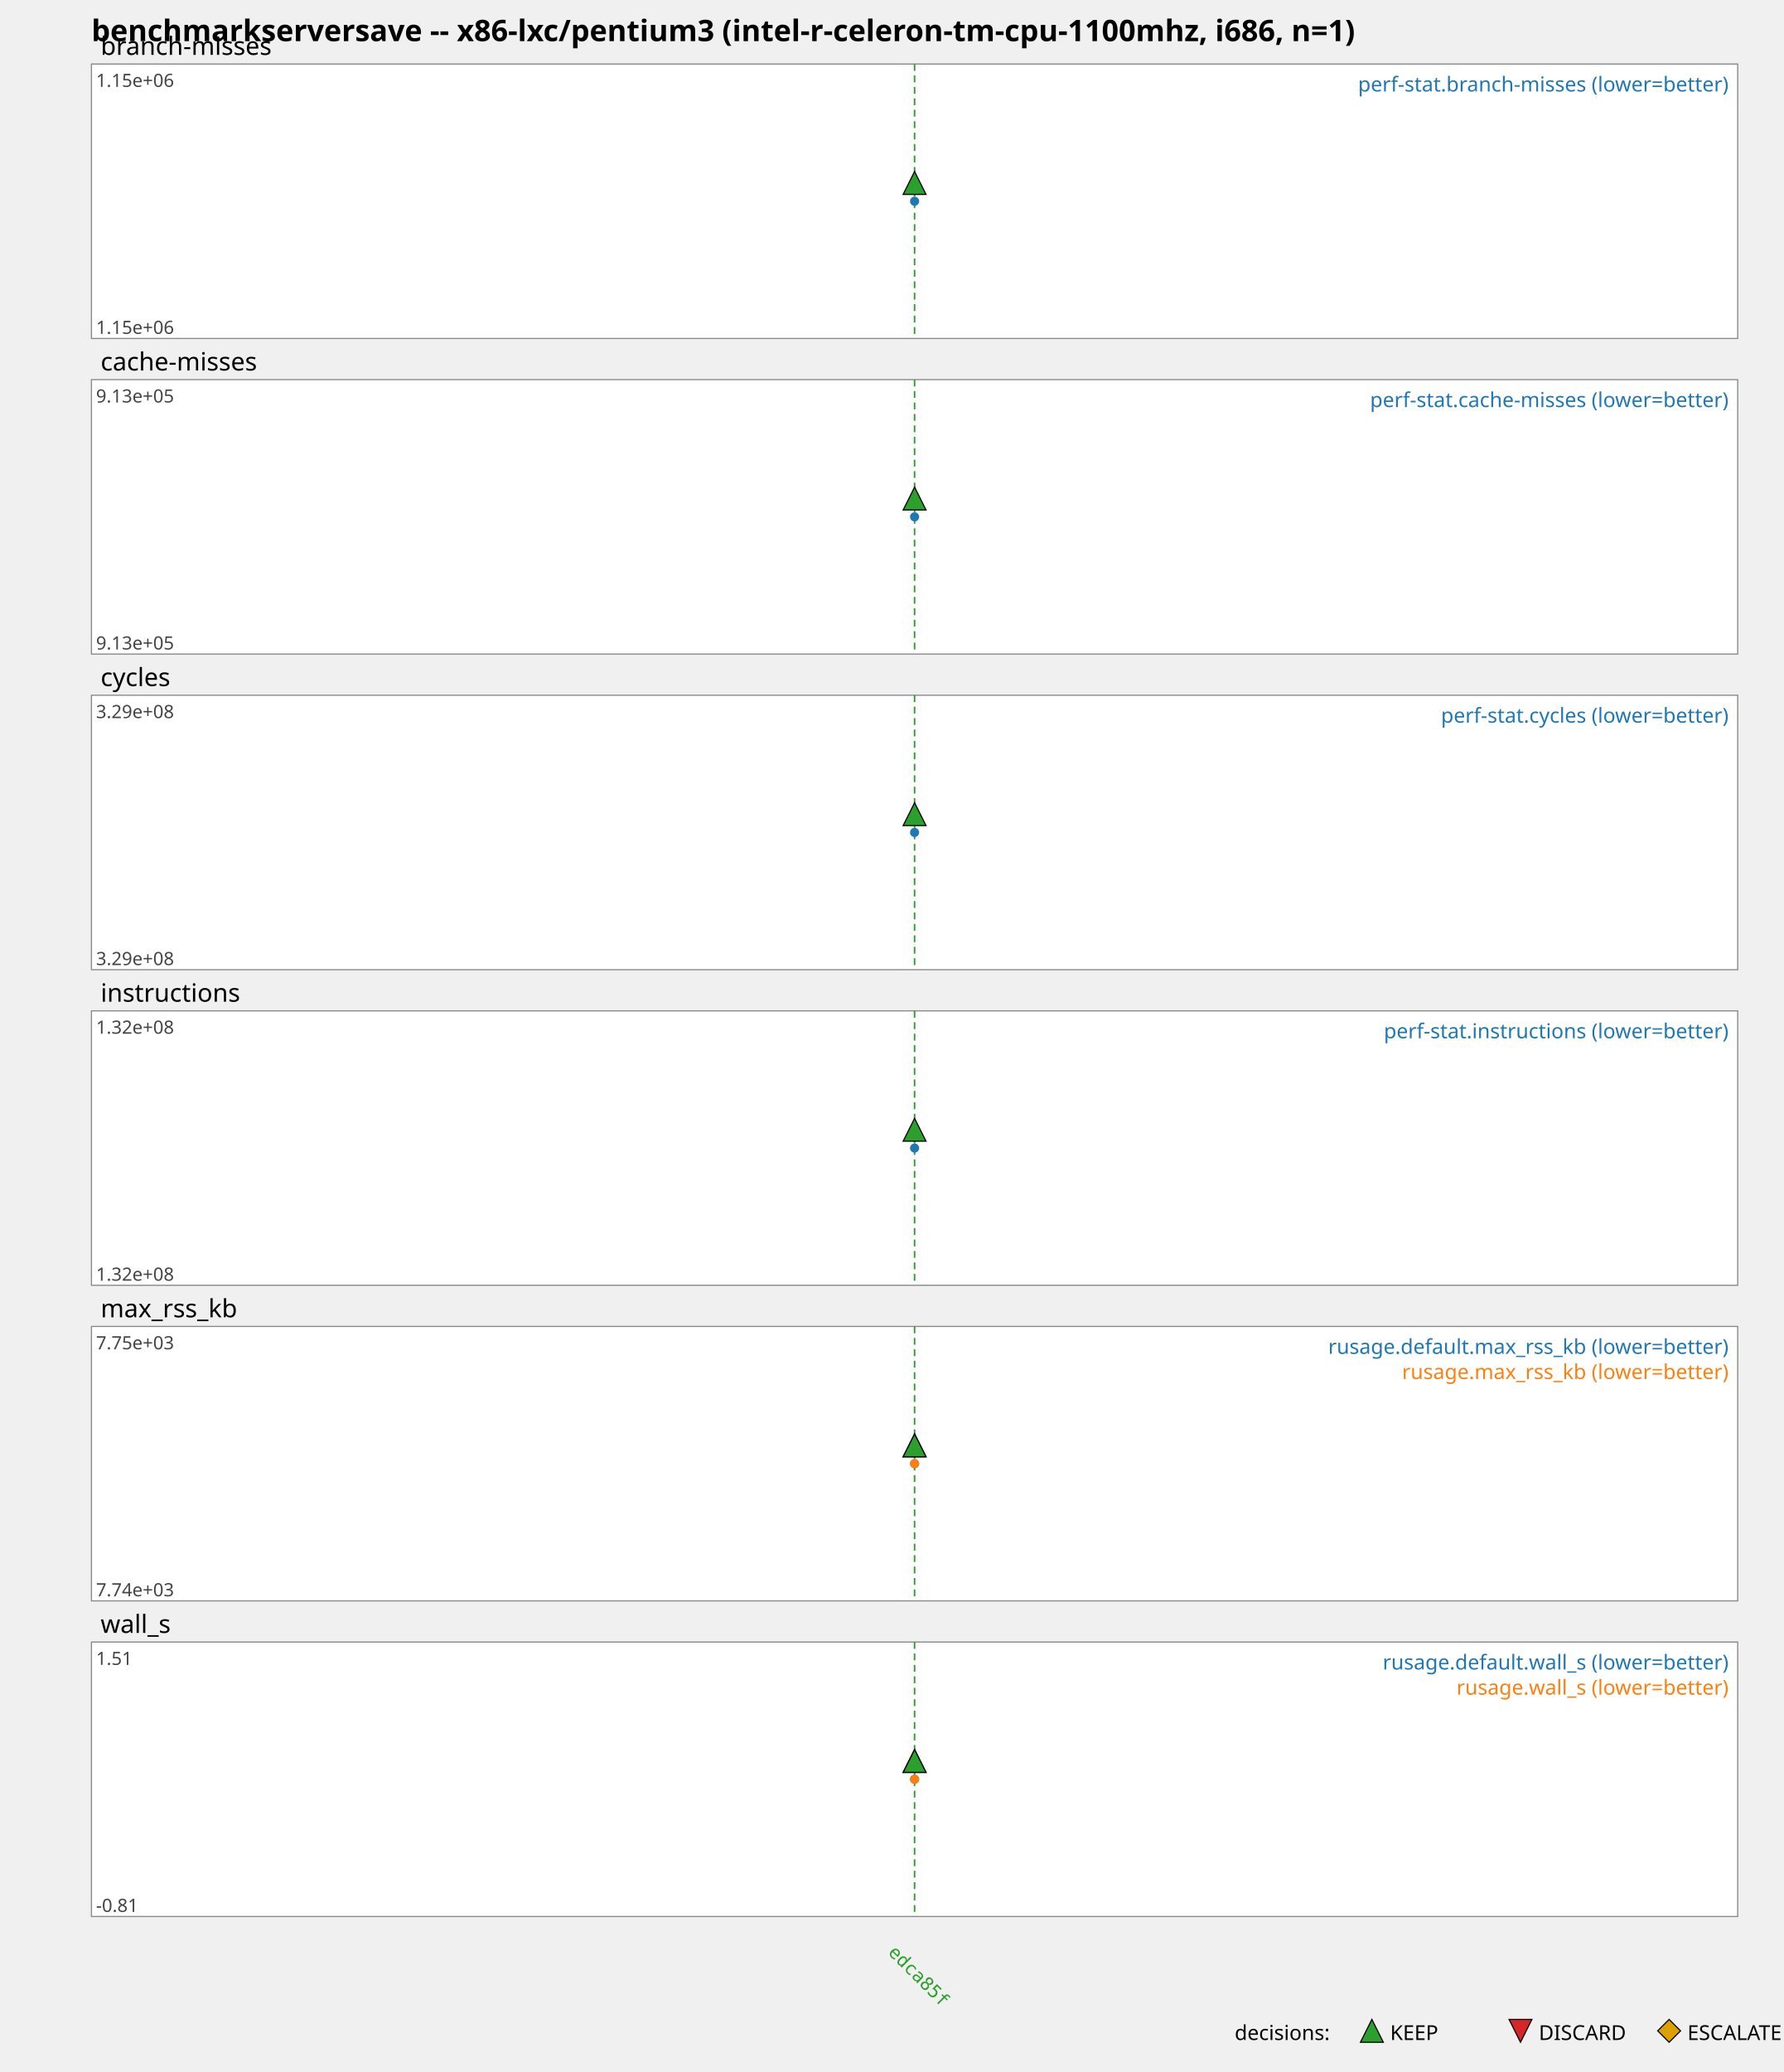
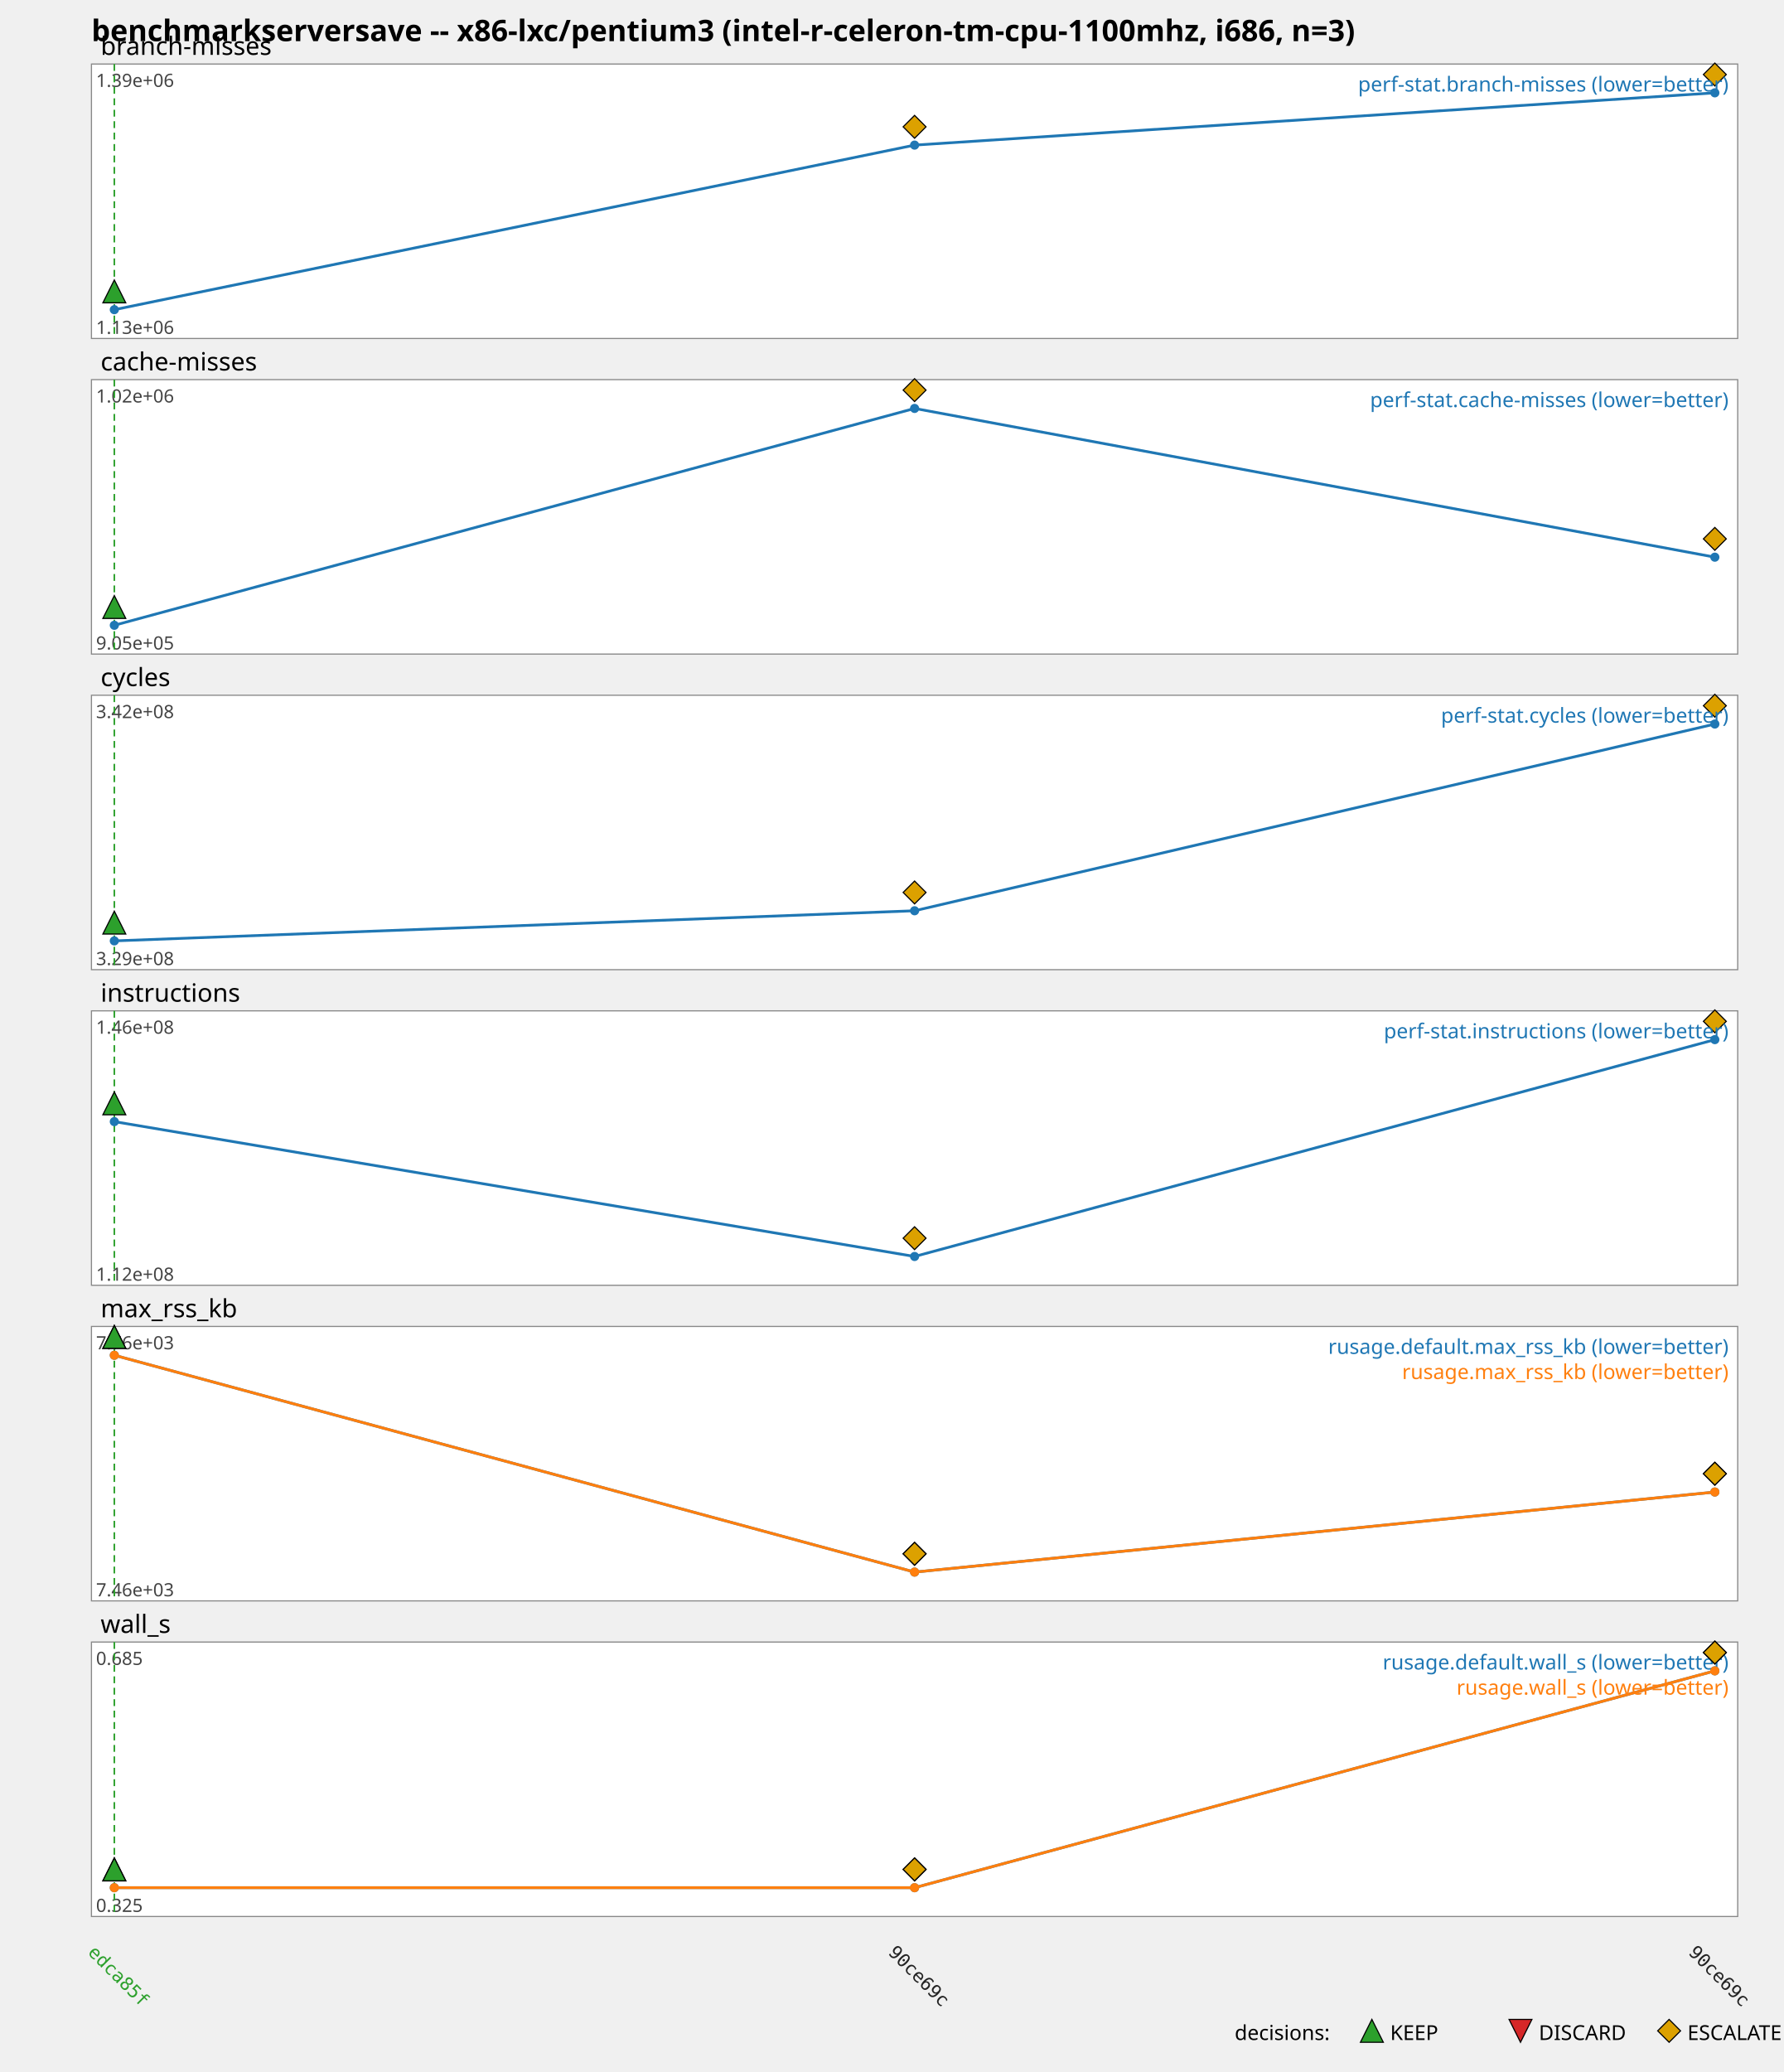
<svg xmlns="http://www.w3.org/2000/svg" version="1.1" width="780" height="906" viewBox="0 0 780 906">
-   <text x="40" y="18" font-size="13" font-family="sans-serif" font-weight="bold">benchmarkserversave -- x86-lxc/pentium3 (intel-r-celeron-tm-cpu-1100mhz, i686, n=1)</text>
+   <text x="40" y="18" font-size="13" font-family="sans-serif" font-weight="bold">benchmarkserversave -- x86-lxc/pentium3 (intel-r-celeron-tm-cpu-1100mhz, i686, n=3)</text>
  <g transform="translate(40,28)">
    <rect x="0" y="0" width="720" height="120" fill="white" stroke="#888" stroke-width="0.5" />
    <text x="4" y="-4" font-size="11" font-family="sans-serif">branch-misses</text>
-     <text x="2" y="10" font-size="8" fill="#444" font-family="sans-serif">1.15e+06</text>
-     <text x="2" y="118" font-size="8" fill="#444" font-family="sans-serif">1.15e+06</text>
-     <line x1="360.0" y1="0" x2="360.0" y2="120" stroke="#2ca02c" stroke-width="0.7" stroke-dasharray="3,2" />
-     <polyline points="360.0,60.00" fill="none" stroke="#1f77b4" stroke-width="1.2" />
-     <circle cx="360.0" cy="60.00" r="2" fill="#1f77b4" />
-     <polygon points="360.0,47.0 355.0,57.0 365.0,57.0" fill="#2ca02c" stroke="black" stroke-width="0.5" />
+     <text x="2" y="10" font-size="8" fill="#444" font-family="sans-serif">1.39e+06</text>
+     <text x="2" y="118" font-size="8" fill="#444" font-family="sans-serif">1.13e+06</text>
+     <line x1="10.0" y1="0" x2="10.0" y2="120" stroke="#2ca02c" stroke-width="0.7" stroke-dasharray="3,2" />
+     <polyline points="10.0,107.41 360.0,35.45 710.0,12.59" fill="none" stroke="#1f77b4" stroke-width="1.2" />
+     <circle cx="10.0" cy="107.41" r="2" fill="#1f77b4" />
+     <polygon points="10.0,94.414 5.0,104.414 15.0,104.414" fill="#2ca02c" stroke="black" stroke-width="0.5" />
+     <circle cx="360.0" cy="35.45" r="2" fill="#1f77b4" />
+     <polygon points="360.0,22.448 365.0,27.448 360.0,32.448 355.0,27.448" fill="#dca100" stroke="black" stroke-width="0.5" />
+     <circle cx="710.0" cy="12.59" r="2" fill="#1f77b4" />
+     <polygon points="710.0,-0.414 715.0,4.586 710.0,9.586 705.0,4.586" fill="#dca100" stroke="black" stroke-width="0.5" />
    <text x="716" y="12" font-size="9" text-anchor="end" fill="#1f77b4" font-family="sans-serif">perf-stat.branch-misses (lower=better)</text>
  </g>
  <g transform="translate(40,166)">
    <rect x="0" y="0" width="720" height="120" fill="white" stroke="#888" stroke-width="0.5" />
    <text x="4" y="-4" font-size="11" font-family="sans-serif">cache-misses</text>
-     <text x="2" y="10" font-size="8" fill="#444" font-family="sans-serif">9.13e+05</text>
-     <text x="2" y="118" font-size="8" fill="#444" font-family="sans-serif">9.13e+05</text>
-     <line x1="360.0" y1="0" x2="360.0" y2="120" stroke="#2ca02c" stroke-width="0.7" stroke-dasharray="3,2" />
-     <polyline points="360.0,60.00" fill="none" stroke="#1f77b4" stroke-width="1.2" />
-     <circle cx="360.0" cy="60.00" r="2" fill="#1f77b4" />
-     <polygon points="360.0,47.0 355.0,57.0 365.0,57.0" fill="#2ca02c" stroke="black" stroke-width="0.5" />
+     <text x="2" y="10" font-size="8" fill="#444" font-family="sans-serif">1.02e+06</text>
+     <text x="2" y="118" font-size="8" fill="#444" font-family="sans-serif">9.05e+05</text>
+     <line x1="10.0" y1="0" x2="10.0" y2="120" stroke="#2ca02c" stroke-width="0.7" stroke-dasharray="3,2" />
+     <polyline points="10.0,107.41 360.0,12.59 710.0,77.63" fill="none" stroke="#1f77b4" stroke-width="1.2" />
+     <circle cx="10.0" cy="107.41" r="2" fill="#1f77b4" />
+     <polygon points="10.0,94.414 5.0,104.414 15.0,104.414" fill="#2ca02c" stroke="black" stroke-width="0.5" />
+     <circle cx="360.0" cy="12.59" r="2" fill="#1f77b4" />
+     <polygon points="360.0,-0.414 365.0,4.586 360.0,9.586 355.0,4.586" fill="#dca100" stroke="black" stroke-width="0.5" />
+     <circle cx="710.0" cy="77.63" r="2" fill="#1f77b4" />
+     <polygon points="710.0,64.628 715.0,69.628 710.0,74.628 705.0,69.628" fill="#dca100" stroke="black" stroke-width="0.5" />
    <text x="716" y="12" font-size="9" text-anchor="end" fill="#1f77b4" font-family="sans-serif">perf-stat.cache-misses (lower=better)</text>
  </g>
  <g transform="translate(40,304)">
    <rect x="0" y="0" width="720" height="120" fill="white" stroke="#888" stroke-width="0.5" />
    <text x="4" y="-4" font-size="11" font-family="sans-serif">cycles</text>
-     <text x="2" y="10" font-size="8" fill="#444" font-family="sans-serif">3.29e+08</text>
+     <text x="2" y="10" font-size="8" fill="#444" font-family="sans-serif">3.42e+08</text>
    <text x="2" y="118" font-size="8" fill="#444" font-family="sans-serif">3.29e+08</text>
-     <line x1="360.0" y1="0" x2="360.0" y2="120" stroke="#2ca02c" stroke-width="0.7" stroke-dasharray="3,2" />
-     <polyline points="360.0,60.00" fill="none" stroke="#1f77b4" stroke-width="1.2" />
-     <circle cx="360.0" cy="60.00" r="2" fill="#1f77b4" />
-     <polygon points="360.0,47.0 355.0,57.0 365.0,57.0" fill="#2ca02c" stroke="black" stroke-width="0.5" />
+     <line x1="10.0" y1="0" x2="10.0" y2="120" stroke="#2ca02c" stroke-width="0.7" stroke-dasharray="3,2" />
+     <polyline points="10.0,107.41 360.0,94.24 710.0,12.59" fill="none" stroke="#1f77b4" stroke-width="1.2" />
+     <circle cx="10.0" cy="107.41" r="2" fill="#1f77b4" />
+     <polygon points="10.0,94.414 5.0,104.414 15.0,104.414" fill="#2ca02c" stroke="black" stroke-width="0.5" />
+     <circle cx="360.0" cy="94.24" r="2" fill="#1f77b4" />
+     <polygon points="360.0,81.236 365.0,86.236 360.0,91.236 355.0,86.236" fill="#dca100" stroke="black" stroke-width="0.5" />
+     <circle cx="710.0" cy="12.59" r="2" fill="#1f77b4" />
+     <polygon points="710.0,-0.414 715.0,4.586 710.0,9.586 705.0,4.586" fill="#dca100" stroke="black" stroke-width="0.5" />
    <text x="716" y="12" font-size="9" text-anchor="end" fill="#1f77b4" font-family="sans-serif">perf-stat.cycles (lower=better)</text>
  </g>
  <g transform="translate(40,442)">
    <rect x="0" y="0" width="720" height="120" fill="white" stroke="#888" stroke-width="0.5" />
    <text x="4" y="-4" font-size="11" font-family="sans-serif">instructions</text>
-     <text x="2" y="10" font-size="8" fill="#444" font-family="sans-serif">1.32e+08</text>
-     <text x="2" y="118" font-size="8" fill="#444" font-family="sans-serif">1.32e+08</text>
-     <line x1="360.0" y1="0" x2="360.0" y2="120" stroke="#2ca02c" stroke-width="0.7" stroke-dasharray="3,2" />
-     <polyline points="360.0,60.00" fill="none" stroke="#1f77b4" stroke-width="1.2" />
-     <circle cx="360.0" cy="60.00" r="2" fill="#1f77b4" />
-     <polygon points="360.0,47.0 355.0,57.0 365.0,57.0" fill="#2ca02c" stroke="black" stroke-width="0.5" />
+     <text x="2" y="10" font-size="8" fill="#444" font-family="sans-serif">1.46e+08</text>
+     <text x="2" y="118" font-size="8" fill="#444" font-family="sans-serif">1.12e+08</text>
+     <line x1="10.0" y1="0" x2="10.0" y2="120" stroke="#2ca02c" stroke-width="0.7" stroke-dasharray="3,2" />
+     <polyline points="10.0,48.44 360.0,107.41 710.0,12.59" fill="none" stroke="#1f77b4" stroke-width="1.2" />
+     <circle cx="10.0" cy="48.44" r="2" fill="#1f77b4" />
+     <polygon points="10.0,35.436 5.0,45.436 15.0,45.436" fill="#2ca02c" stroke="black" stroke-width="0.5" />
+     <circle cx="360.0" cy="107.41" r="2" fill="#1f77b4" />
+     <polygon points="360.0,94.414 365.0,99.414 360.0,104.414 355.0,99.414" fill="#dca100" stroke="black" stroke-width="0.5" />
+     <circle cx="710.0" cy="12.59" r="2" fill="#1f77b4" />
+     <polygon points="710.0,-0.414 715.0,4.586 710.0,9.586 705.0,4.586" fill="#dca100" stroke="black" stroke-width="0.5" />
    <text x="716" y="12" font-size="9" text-anchor="end" fill="#1f77b4" font-family="sans-serif">perf-stat.instructions (lower=better)</text>
  </g>
  <g transform="translate(40,580)">
    <rect x="0" y="0" width="720" height="120" fill="white" stroke="#888" stroke-width="0.5" />
    <text x="4" y="-4" font-size="11" font-family="sans-serif">max_rss_kb</text>
-     <text x="2" y="10" font-size="8" fill="#444" font-family="sans-serif">7.75e+03</text>
-     <text x="2" y="118" font-size="8" fill="#444" font-family="sans-serif">7.74e+03</text>
-     <line x1="360.0" y1="0" x2="360.0" y2="120" stroke="#2ca02c" stroke-width="0.7" stroke-dasharray="3,2" />
-     <polyline points="360.0,60.00" fill="none" stroke="#1f77b4" stroke-width="1.2" />
-     <circle cx="360.0" cy="60.00" r="2" fill="#1f77b4" />
-     <polygon points="360.0,47.0 355.0,57.0 365.0,57.0" fill="#2ca02c" stroke="black" stroke-width="0.5" />
+     <text x="2" y="10" font-size="8" fill="#444" font-family="sans-serif">7.76e+03</text>
+     <text x="2" y="118" font-size="8" fill="#444" font-family="sans-serif">7.46e+03</text>
+     <line x1="10.0" y1="0" x2="10.0" y2="120" stroke="#2ca02c" stroke-width="0.7" stroke-dasharray="3,2" />
+     <polyline points="10.0,12.59 360.0,107.41 710.0,72.40" fill="none" stroke="#1f77b4" stroke-width="1.2" />
+     <circle cx="10.0" cy="12.59" r="2" fill="#1f77b4" />
+     <polygon points="10.0,-0.414 5.0,9.586 15.0,9.586" fill="#2ca02c" stroke="black" stroke-width="0.5" />
+     <circle cx="360.0" cy="107.41" r="2" fill="#1f77b4" />
+     <polygon points="360.0,94.414 365.0,99.414 360.0,104.414 355.0,99.414" fill="#dca100" stroke="black" stroke-width="0.5" />
+     <circle cx="710.0" cy="72.40" r="2" fill="#1f77b4" />
+     <polygon points="710.0,59.401 715.0,64.401 710.0,69.401 705.0,64.401" fill="#dca100" stroke="black" stroke-width="0.5" />
    <text x="716" y="12" font-size="9" text-anchor="end" fill="#1f77b4" font-family="sans-serif">rusage.default.max_rss_kb (lower=better)</text>
-     <polyline points="360.0,60.00" fill="none" stroke="#ff7f0e" stroke-width="1.2" />
-     <circle cx="360.0" cy="60.00" r="2" fill="#ff7f0e" />
-     <polygon points="360.0,47.0 355.0,57.0 365.0,57.0" fill="#2ca02c" stroke="black" stroke-width="0.5" />
+     <polyline points="10.0,12.59 360.0,107.41 710.0,72.40" fill="none" stroke="#ff7f0e" stroke-width="1.2" />
+     <circle cx="10.0" cy="12.59" r="2" fill="#ff7f0e" />
+     <polygon points="10.0,-0.414 5.0,9.586 15.0,9.586" fill="#2ca02c" stroke="black" stroke-width="0.5" />
+     <circle cx="360.0" cy="107.41" r="2" fill="#ff7f0e" />
+     <polygon points="360.0,94.414 365.0,99.414 360.0,104.414 355.0,99.414" fill="#dca100" stroke="black" stroke-width="0.5" />
+     <circle cx="710.0" cy="72.40" r="2" fill="#ff7f0e" />
+     <polygon points="710.0,59.401 715.0,64.401 710.0,69.401 705.0,64.401" fill="#dca100" stroke="black" stroke-width="0.5" />
    <text x="716" y="23" font-size="9" text-anchor="end" fill="#ff7f0e" font-family="sans-serif">rusage.max_rss_kb (lower=better)</text>
  </g>
  <g transform="translate(40,718)">
    <rect x="0" y="0" width="720" height="120" fill="white" stroke="#888" stroke-width="0.5" />
    <text x="4" y="-4" font-size="11" font-family="sans-serif">wall_s</text>
-     <text x="2" y="10" font-size="8" fill="#444" font-family="sans-serif">1.51</text>
-     <text x="2" y="118" font-size="8" fill="#444" font-family="sans-serif">-0.81</text>
-     <line x1="360.0" y1="0" x2="360.0" y2="120" stroke="#2ca02c" stroke-width="0.7" stroke-dasharray="3,2" />
-     <polyline points="360.0,60.00" fill="none" stroke="#1f77b4" stroke-width="1.2" />
-     <circle cx="360.0" cy="60.00" r="2" fill="#1f77b4" />
-     <polygon points="360.0,47.0 355.0,57.0 365.0,57.0" fill="#2ca02c" stroke="black" stroke-width="0.5" />
+     <text x="2" y="10" font-size="8" fill="#444" font-family="sans-serif">0.685</text>
+     <text x="2" y="118" font-size="8" fill="#444" font-family="sans-serif">0.325</text>
+     <line x1="10.0" y1="0" x2="10.0" y2="120" stroke="#2ca02c" stroke-width="0.7" stroke-dasharray="3,2" />
+     <polyline points="10.0,107.41 360.0,107.41 710.0,12.59" fill="none" stroke="#1f77b4" stroke-width="1.2" />
+     <circle cx="10.0" cy="107.41" r="2" fill="#1f77b4" />
+     <polygon points="10.0,94.414 5.0,104.414 15.0,104.414" fill="#2ca02c" stroke="black" stroke-width="0.5" />
+     <circle cx="360.0" cy="107.41" r="2" fill="#1f77b4" />
+     <polygon points="360.0,94.414 365.0,99.414 360.0,104.414 355.0,99.414" fill="#dca100" stroke="black" stroke-width="0.5" />
+     <circle cx="710.0" cy="12.59" r="2" fill="#1f77b4" />
+     <polygon points="710.0,-0.414 715.0,4.586 710.0,9.586 705.0,4.586" fill="#dca100" stroke="black" stroke-width="0.5" />
    <text x="716" y="12" font-size="9" text-anchor="end" fill="#1f77b4" font-family="sans-serif">rusage.default.wall_s (lower=better)</text>
-     <polyline points="360.0,60.00" fill="none" stroke="#ff7f0e" stroke-width="1.2" />
-     <circle cx="360.0" cy="60.00" r="2" fill="#ff7f0e" />
-     <polygon points="360.0,47.0 355.0,57.0 365.0,57.0" fill="#2ca02c" stroke="black" stroke-width="0.5" />
+     <polyline points="10.0,107.41 360.0,107.41 710.0,12.59" fill="none" stroke="#ff7f0e" stroke-width="1.2" />
+     <circle cx="10.0" cy="107.41" r="2" fill="#ff7f0e" />
+     <polygon points="10.0,94.414 5.0,104.414 15.0,104.414" fill="#2ca02c" stroke="black" stroke-width="0.5" />
+     <circle cx="360.0" cy="107.41" r="2" fill="#ff7f0e" />
+     <polygon points="360.0,94.414 365.0,99.414 360.0,104.414 355.0,99.414" fill="#dca100" stroke="black" stroke-width="0.5" />
+     <circle cx="710.0" cy="12.59" r="2" fill="#ff7f0e" />
+     <polygon points="710.0,-0.414 715.0,4.586 710.0,9.586 705.0,4.586" fill="#dca100" stroke="black" stroke-width="0.5" />
    <text x="716" y="23" font-size="9" text-anchor="end" fill="#ff7f0e" font-family="sans-serif">rusage.wall_s (lower=better)</text>
  </g>
  <g transform="translate(40,856)">
-     <text x="360.0" y="10" font-size="8" fill="#2ca02c" text-anchor="middle" font-family="monospace" transform="rotate(45 360.0 10)">edca85f</text>
+     <text x="10.0" y="10" font-size="8" fill="#2ca02c" text-anchor="middle" font-family="monospace" transform="rotate(45 10.0 10)">edca85f</text>
+     <text x="360.0" y="10" font-size="8" fill="#222" text-anchor="middle" font-family="monospace" transform="rotate(45 360.0 10)">90ce69c</text>
+     <text x="710.0" y="10" font-size="8" fill="#222" text-anchor="middle" font-family="monospace" transform="rotate(45 710.0 10)">90ce69c</text>
  </g>
  <g transform="translate(540,892)">
    <text x="0" y="0" font-size="9" font-family="sans-serif">decisions:</text>
    <polygon points="60,-9 55,1 65,1" fill="#2ca02c" stroke="black" stroke-width="0.5" />
    <text x="68" y="0" font-size="9" font-family="sans-serif">KEEP</text>
    <polygon points="125,1 120,-9 130,-9" fill="#d62728" stroke="black" stroke-width="0.5" />
    <text x="133" y="0" font-size="9" font-family="sans-serif">DISCARD</text>
    <polygon points="190,-9 195,-4 190,1 185,-4" fill="#dca100" stroke="black" stroke-width="0.5" />
    <text x="198" y="0" font-size="9" font-family="sans-serif">ESCALATE</text>
  </g>
</svg>
